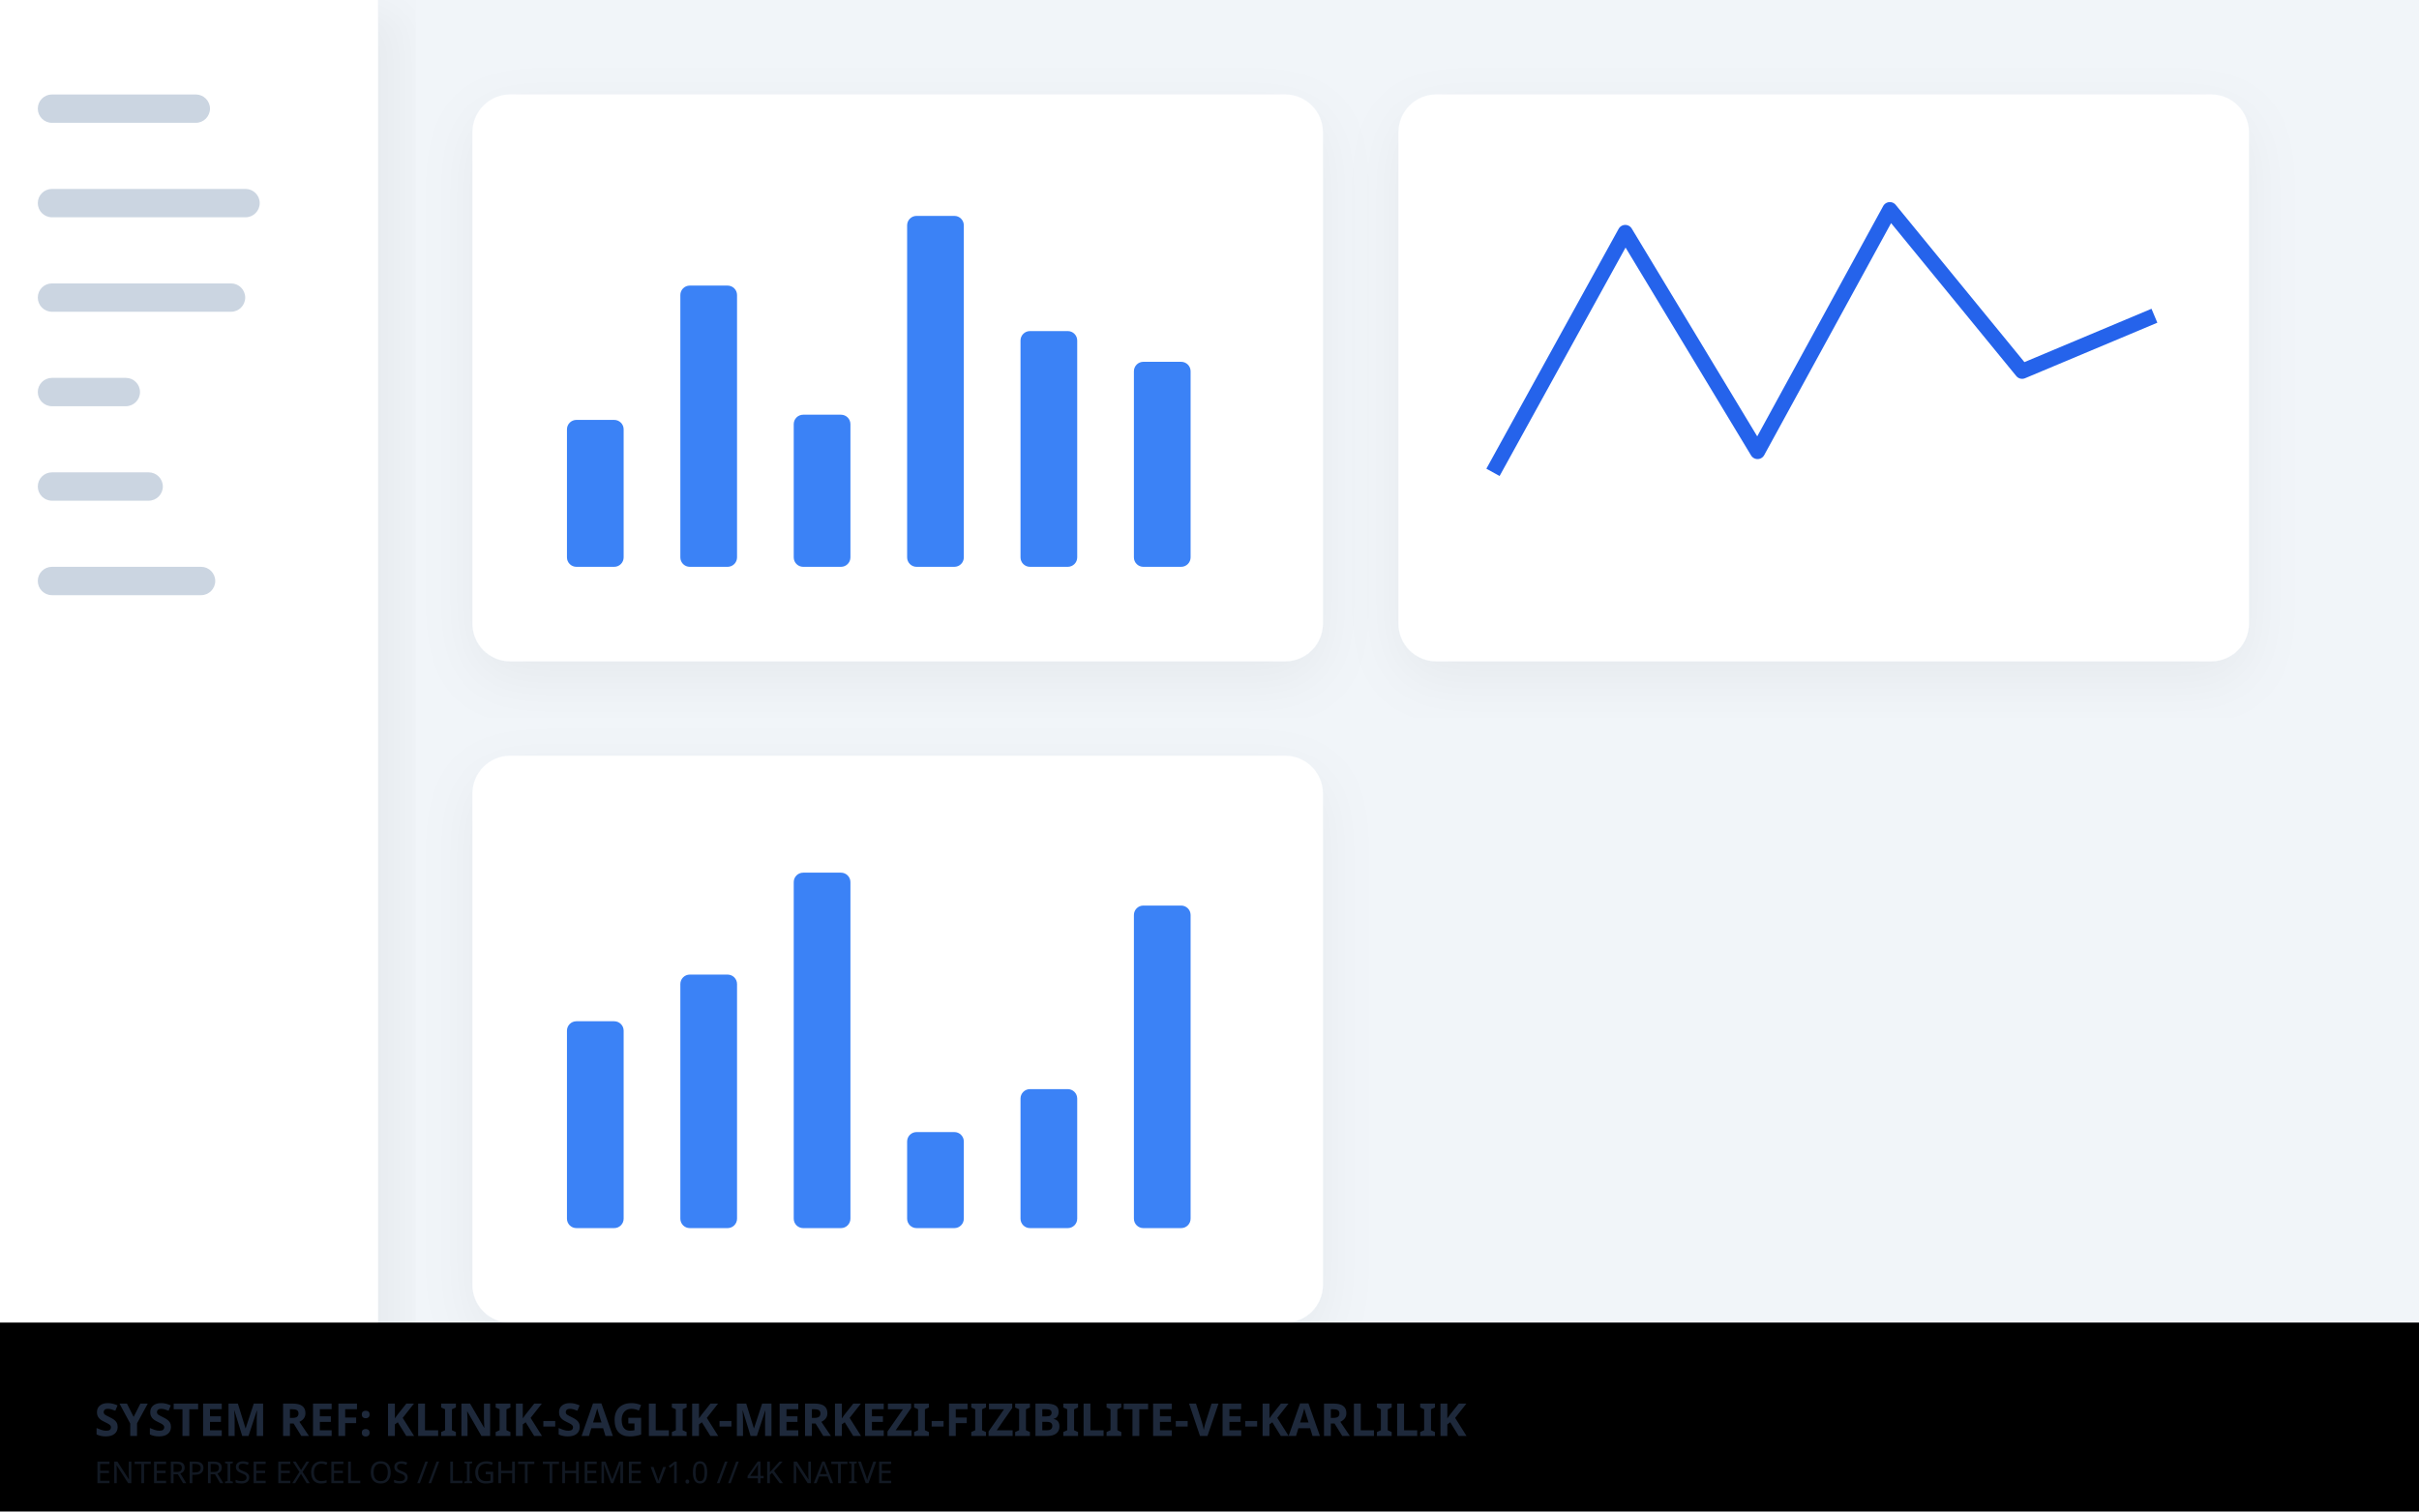
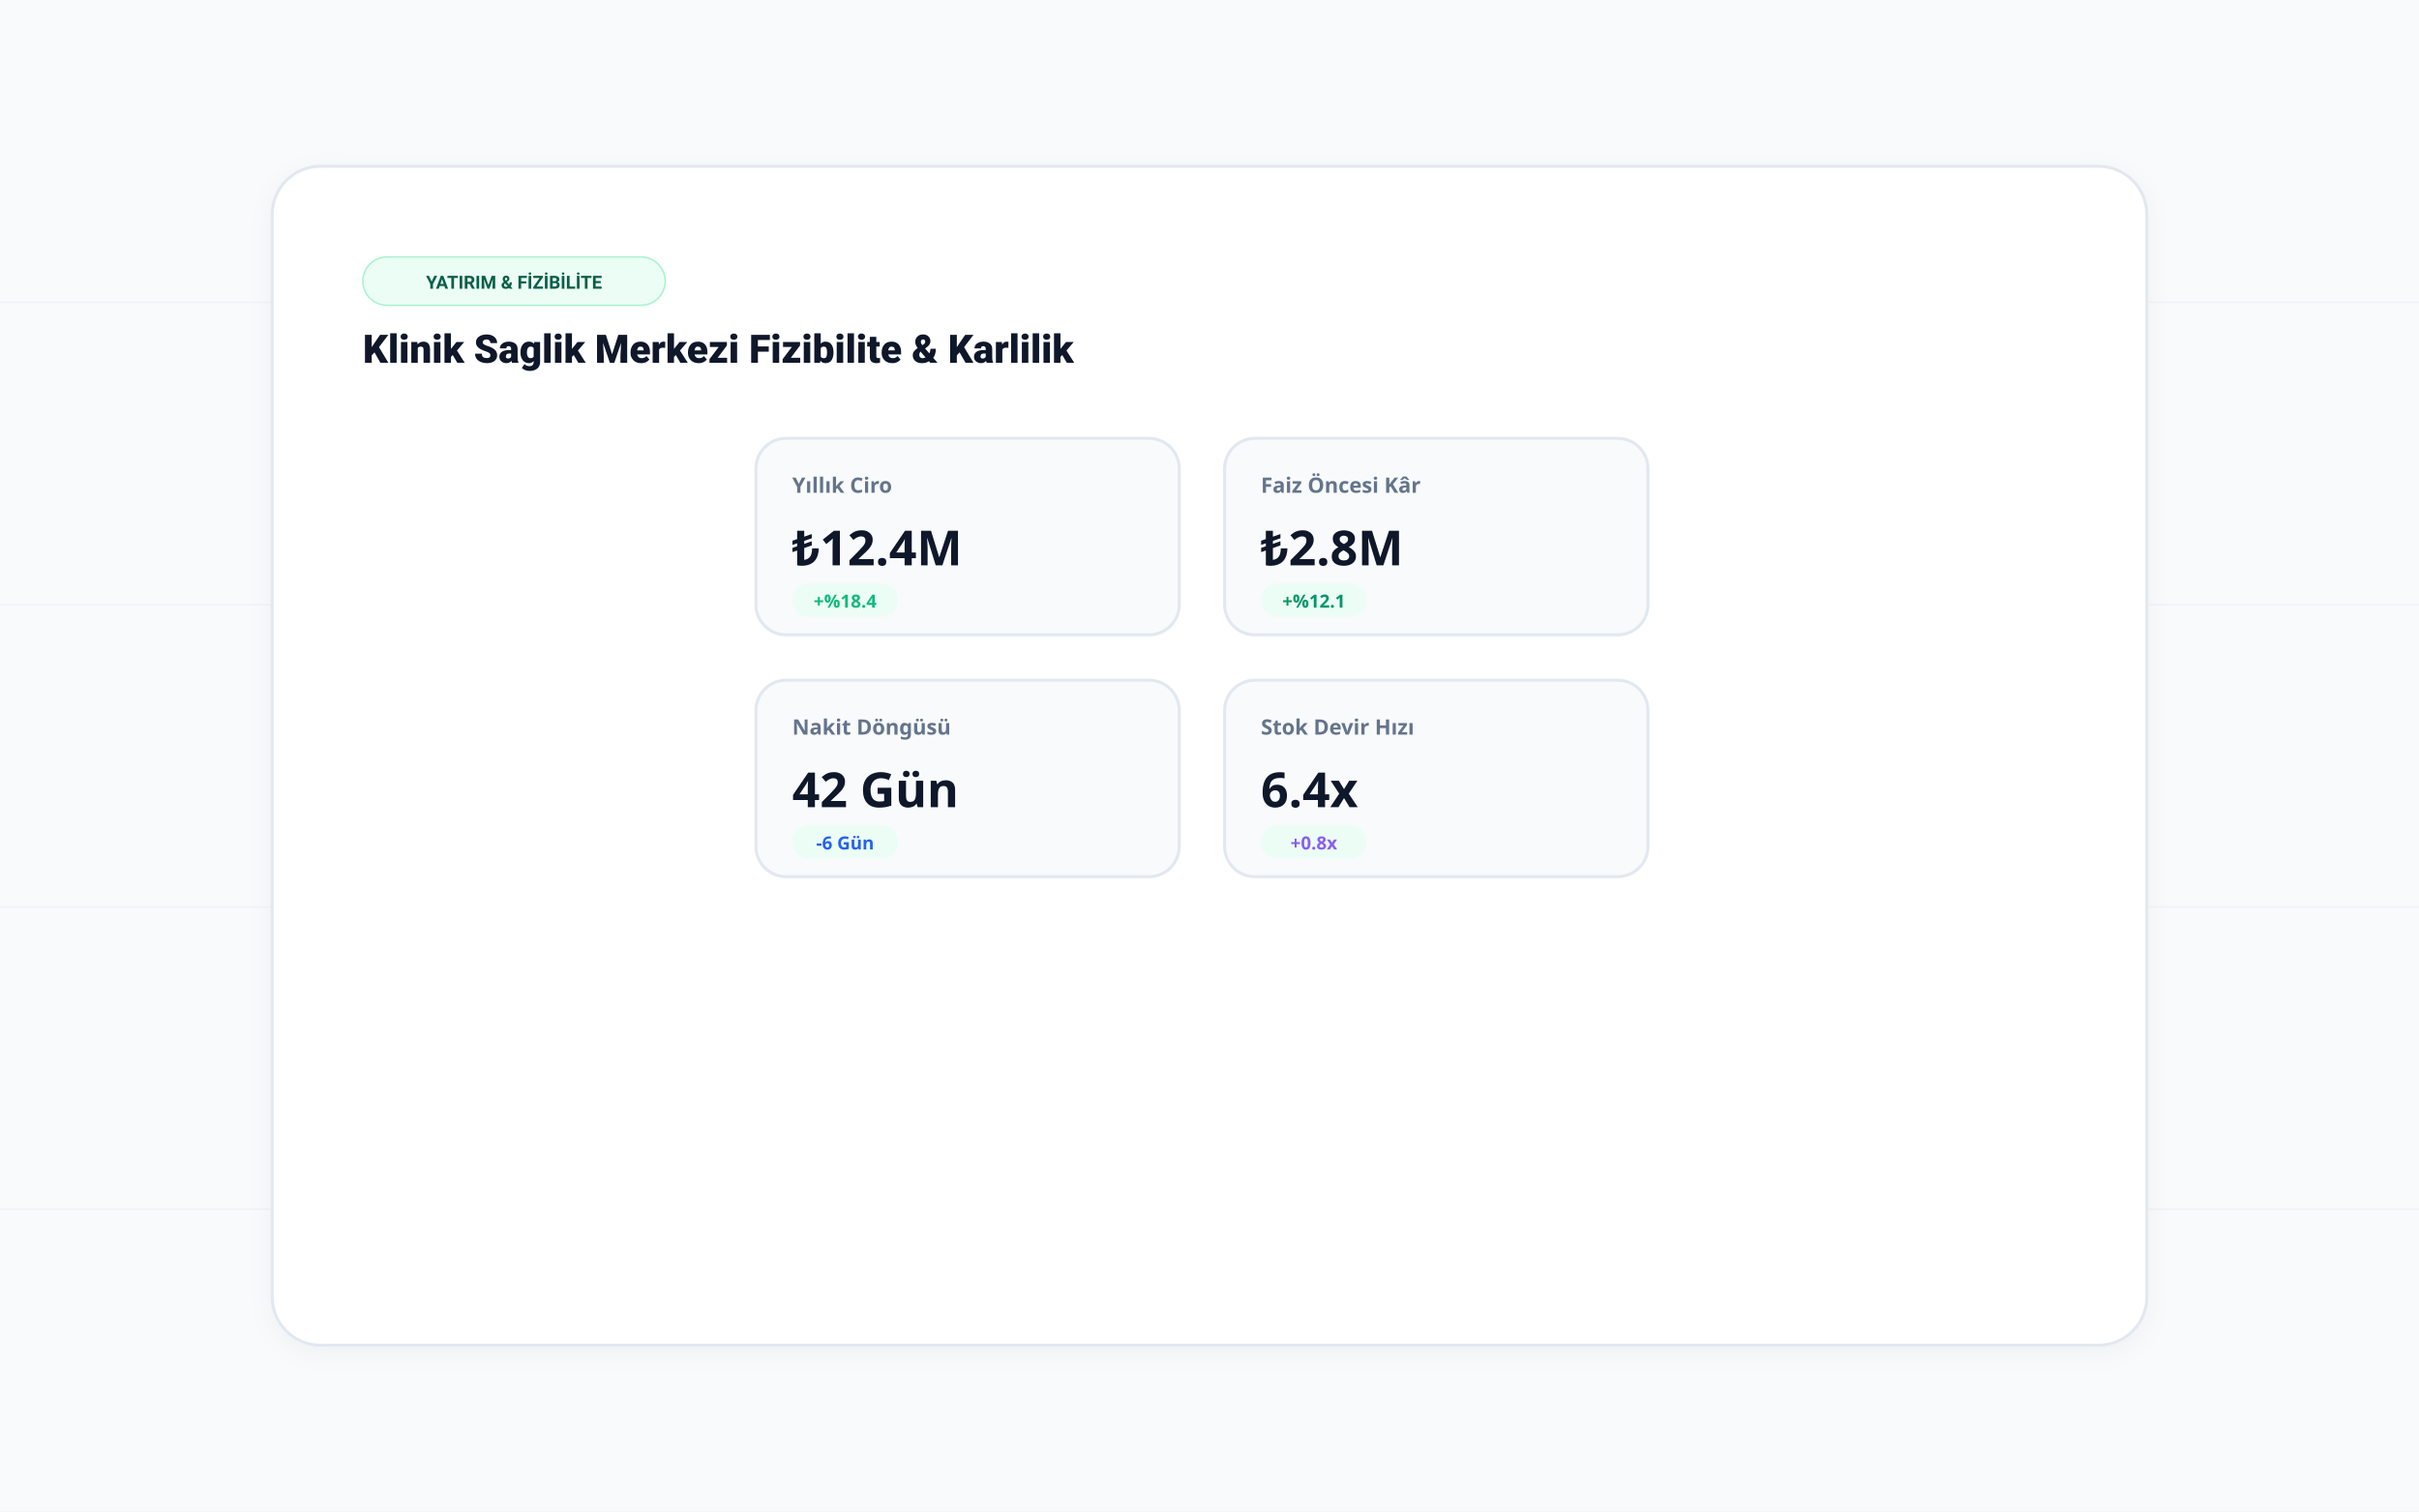
- <svg xmlns="http://www.w3.org/2000/svg" width="2560" height="1600" viewBox="0 0 2560 1600">
+ <svg xmlns="http://www.w3.org/2000/svg" viewBox="0 0 1600 1000" width="1600" height="1000">
  <defs>
-     <filter id="shadowDown" x="-10%" y="-10%" width="120%" height="120%">
-       <feDropShadow dx="0" dy="20" stdDeviation="30" flood-opacity="0.05" />
-     </filter>
-     <filter id="shadowRight" x="-10%" y="-10%" width="120%" height="120%">
-       <feDropShadow dx="20" dy="0" stdDeviation="30" flood-opacity="0.05" />
+     <filter id="cardShadow" x="-5%" y="-5%" width="110%" height="115%">
+       <feDropShadow dx="0" dy="24" stdDeviation="32" flood-color="#0f172a" flood-opacity="0.06" />
+       <feDropShadow dx="0" dy="4" stdDeviation="8" flood-color="#0f172a" flood-opacity="0.04" />
    </filter>
  </defs>
-   <rect width="100%" height="100%" fill="#f1f5f9" />
-   <rect x="0" y="0" width="400" height="1600" fill="#ffffff" filter="url(#shadowRight)" />
-   <rect x="40" y="100" width="182.215" height="30" rx="15" fill="#cbd5e1" />
-   <rect x="40" y="200" width="234.848" height="30" rx="15" fill="#cbd5e1" />
-   <rect x="40" y="300" width="219.492" height="30" rx="15" fill="#cbd5e1" />
-   <rect x="40" y="400" width="108.166" height="30" rx="15" fill="#cbd5e1" />
-   <rect x="40" y="500" width="132.324" height="30" rx="15" fill="#cbd5e1" />
-   <rect x="40" y="600" width="187.788" height="30" rx="15" fill="#cbd5e1" />
-   <rect x="500" y="100" width="900" height="600" rx="40" fill="#ffffff" filter="url(#shadowDown)" />
-   <rect x="600" y="444.49" width="60" height="155.51" rx="10" fill="#3b82f6" />
-   <rect x="720" y="302.299" width="60" height="297.701" rx="10" fill="#3b82f6" />
-   <rect x="840" y="438.983" width="60" height="161.017" rx="10" fill="#3b82f6" />
-   <rect x="960" y="228.533" width="60" height="371.467" rx="10" fill="#3b82f6" />
-   <rect x="1080" y="350.46" width="60" height="249.54" rx="10" fill="#3b82f6" />
-   <rect x="1200" y="382.986" width="60" height="217.014" rx="10" fill="#3b82f6" />
-   <rect x="1480" y="100" width="900" height="600" rx="40" fill="#ffffff" filter="url(#shadowDown)" />
-   <path d="M 1580 500 L 1720 246.068 L 1860 477.957 L 2000 221.915 L 2140 393.002 L 2280 334.222" fill="none" stroke="#2563eb" stroke-width="16" stroke-linejoin="round" />
-   <rect x="500" y="800" width="900" height="600" rx="40" fill="#ffffff" filter="url(#shadowDown)" />
-   <rect x="600" y="1081.035" width="60" height="218.965" rx="10" fill="#3b82f6" />
-   <rect x="720" y="1031.645" width="60" height="268.355" rx="10" fill="#3b82f6" />
-   <rect x="840" y="923.748" width="60" height="376.252" rx="10" fill="#3b82f6" />
-   <rect x="960" y="1198.341" width="60" height="101.659" rx="10" fill="#3b82f6" />
-   <rect x="1080" y="1152.878" width="60" height="147.122" rx="10" fill="#3b82f6" />
-   <rect x="1200" y="958.567" width="60" height="341.433" rx="10" fill="#3b82f6" />
-   <rect x="2560" y="1400" width="2560" height="200" transform="translate(-2560,0)" />
-   <text x="100" y="1520" fill="#1e293b" font-family="sans-serif" font-size="48" font-weight="bold">SYSTEM REF: KLINIK-SAGLIK-MERKEZI-FIZIBILITE-VE-KARLILIK</text>
-   <text x="100" y="1570" fill="#1e293b" opacity="0.6" font-family="sans-serif" font-size="32">ENTERPRISE EXCEL OS // LIGHT THEME v1.0 // 4K NATIVE</text>
+   <rect width="100%" height="100%" fill="#f8fafc" />
+   <g stroke="#e2e8f0" stroke-width="1" opacity="0.4">
+     <line x1="0" y1="200" x2="1600" y2="200" />
+     <line x1="0" y1="400" x2="1600" y2="400" />
+     <line x1="0" y1="600" x2="1600" y2="600" />
+     <line x1="0" y1="800" x2="1600" y2="800" />
+   </g>
+   <rect x="180" y="110" width="1240" height="780" rx="32" fill="#ffffff" stroke="#e2e8f0" stroke-width="2" filter="url(#cardShadow)" />
+   <g transform="translate(240, 170)">
+     <rect x="0" y="0" width="200" height="32" rx="16" fill="#ecfdf5" stroke="#a7f3d0" stroke-width="1" />
+     <text x="100" y="21" fill="#065f46" font-family="-apple-system, BlinkMacSystemFont, 'Segoe UI', Roboto, sans-serif" font-size="12" font-weight="700" text-anchor="middle">YATIRIM &amp; FİZİBİLİTE</text>
+     <text x="0" y="70" fill="#0f172a" font-family="-apple-system, BlinkMacSystemFont, 'Segoe UI', Roboto, sans-serif" font-size="26" font-weight="800">Klinik Saglik Merkezi Fizibilite &amp; Karlilik</text>
+   </g>
+   <g transform="translate(180, 230)">
+     <g transform="translate(320, 60)">
+       <rect x="0" y="0" width="280" height="130" rx="20" fill="#f8fafc" stroke="#e2e8f0" stroke-width="2" />
+       <text x="24" y="36" fill="#64748b" font-family="sans-serif" font-size="14" font-weight="700">Yıllık Ciro</text>
+       <text x="24" y="84" fill="#0f172a" font-family="sans-serif" font-size="32" font-weight="900">₺12.4M</text>
+       <rect x="24" y="96" width="70" height="22" rx="11" fill="#ecfdf5" />
+       <text x="59" y="112" fill="#10b981" font-family="sans-serif" font-size="12" font-weight="800" text-anchor="middle">+%18.4</text>
+       <rect x="310" y="0" width="280" height="130" rx="20" fill="#f8fafc" stroke="#e2e8f0" stroke-width="2" />
+       <text x="334" y="36" fill="#64748b" font-family="sans-serif" font-size="14" font-weight="700">Faiz Öncesi Kâr</text>
+       <text x="334" y="84" fill="#0f172a" font-family="sans-serif" font-size="32" font-weight="900">₺2.8M</text>
+       <rect x="334" y="96" width="70" height="22" rx="11" fill="#ecfdf5" />
+       <text x="369" y="112" fill="#059669" font-family="sans-serif" font-size="12" font-weight="800" text-anchor="middle">+%12.1</text>
+       <rect x="0" y="160" width="280" height="130" rx="20" fill="#f8fafc" stroke="#e2e8f0" stroke-width="2" />
+       <text x="24" y="196" fill="#64748b" font-family="sans-serif" font-size="14" font-weight="700">Nakit Döngüsü</text>
+       <text x="24" y="244" fill="#0f172a" font-family="sans-serif" font-size="32" font-weight="900">42 Gün</text>
+       <rect x="24" y="256" width="70" height="22" rx="11" fill="#ecfdf5" />
+       <text x="59" y="272" fill="#2563eb" font-family="sans-serif" font-size="12" font-weight="800" text-anchor="middle">-6 Gün</text>
+       <rect x="310" y="160" width="280" height="130" rx="20" fill="#f8fafc" stroke="#e2e8f0" stroke-width="2" />
+       <text x="334" y="196" fill="#64748b" font-family="sans-serif" font-size="14" font-weight="700">Stok Devir Hızı</text>
+       <text x="334" y="244" fill="#0f172a" font-family="sans-serif" font-size="32" font-weight="900">6.4x</text>
+       <rect x="334" y="256" width="70" height="22" rx="11" fill="#ecfdf5" />
+       <text x="369" y="272" fill="#8b5cf6" font-family="sans-serif" font-size="12" font-weight="800" text-anchor="middle">+0.8x</text>
+     </g>
+   </g>
</svg>
